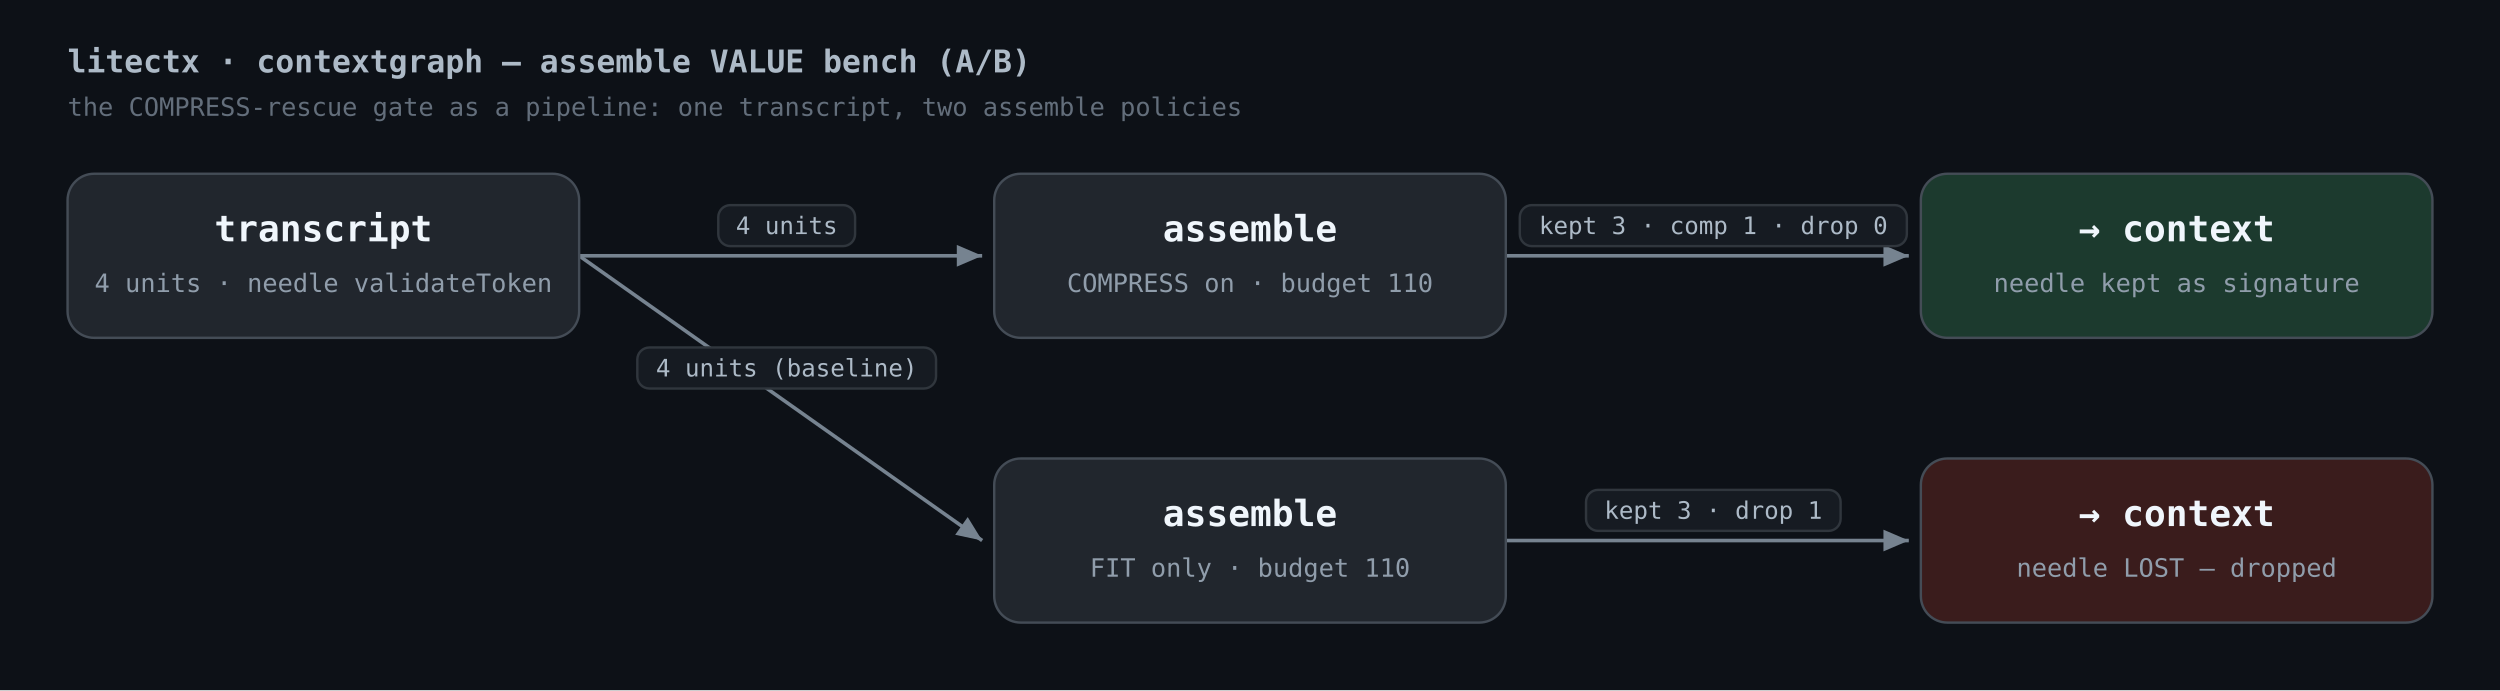
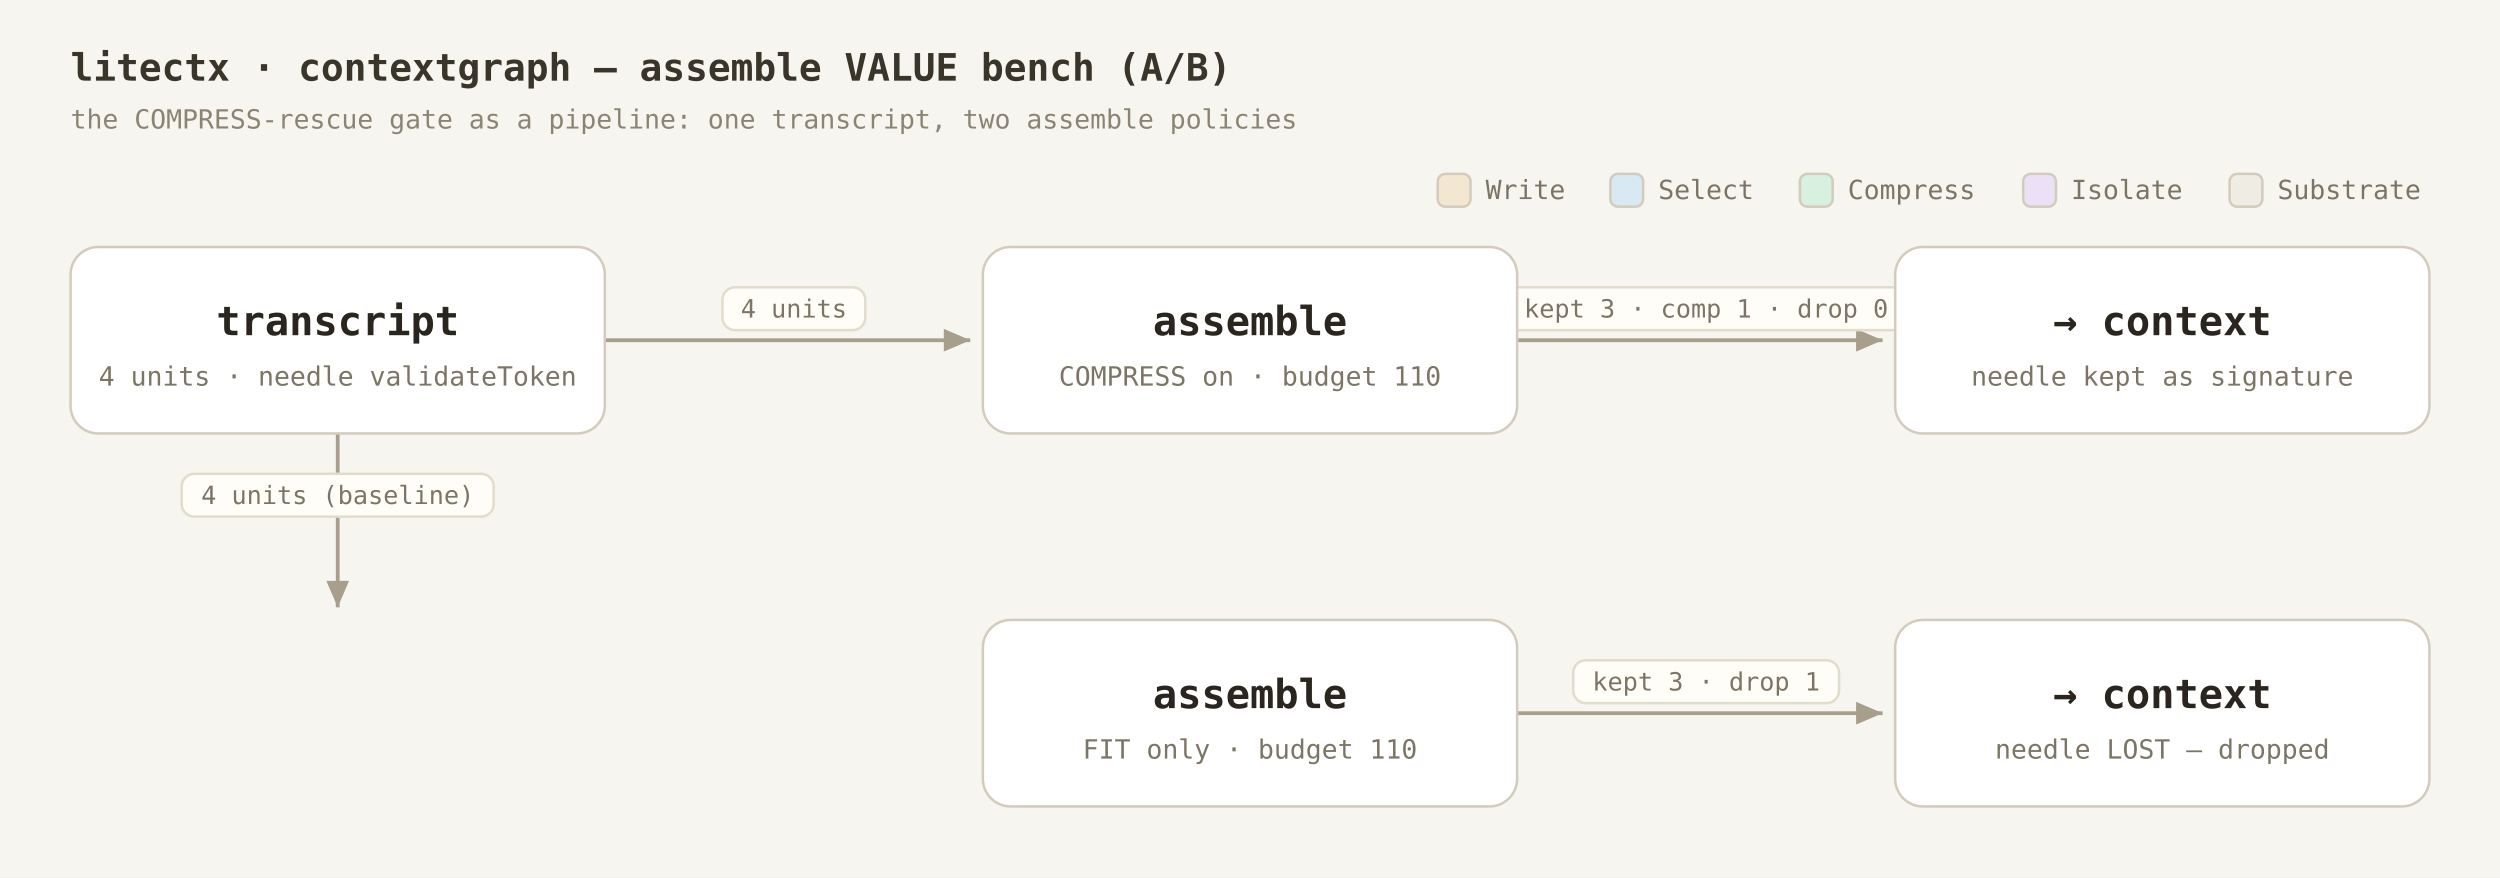
- <svg xmlns="http://www.w3.org/2000/svg" width="1036" height="286" viewBox="0 0 1036 286" font-family="ui-monospace, SFMono-Regular, Menlo, monospace">
-   <rect width="1036" height="286" fill="#0d1117" />
+ <svg xmlns="http://www.w3.org/2000/svg" width="992" height="348" viewBox="0 0 992 348" font-family="ui-monospace, SFMono-Regular, Menlo, monospace">
+   <rect width="992" height="348" fill="#f7f5ef" />
  <defs>
    <marker id="arrow" markerWidth="10" markerHeight="10" refX="7" refY="3" orient="auto">
-       <path d="M0,0 L7,3 L0,6 Z" fill="#768390" />
+       <path d="M0,0 L7,3 L0,6 Z" fill="#a79e8b" />
    </marker>
  </defs>
-   <text x="28" y="30" fill="#adbac7" font-size="13" font-weight="bold">litectx · contextgraph — assemble VALUE bench (A/B)</text>
-   <text x="28" y="48" fill="#636e7b" font-size="10.5">the COMPRESS-rescue gate as a pipeline: one transcript, two assemble policies</text>
-   <line x1="240" y1="106" x2="407" y2="106" stroke="#768390" stroke-width="1.5" marker-end="url(#arrow)" />
-   <rect x="297.65" y="85" width="56.7" height="17" rx="5" fill="#161b22" stroke="#30363d" />
-   <text x="326" y="97" fill="#adbac7" font-size="10" text-anchor="middle">4 units</text>
-   <line x1="624" y1="106" x2="791" y2="106" stroke="#768390" stroke-width="1.5" marker-end="url(#arrow)" />
-   <rect x="629.8" y="85" width="160.4" height="17" rx="5" fill="#161b22" stroke="#30363d" />
-   <text x="710" y="97" fill="#adbac7" font-size="10" text-anchor="middle">kept 3 · comp 1 · drop 0</text>
-   <line x1="240" y1="106" x2="407" y2="224" stroke="#768390" stroke-width="1.5" marker-end="url(#arrow)" />
-   <rect x="264.1" y="144" width="123.8" height="17" rx="5" fill="#161b22" stroke="#30363d" />
-   <text x="326" y="156" fill="#adbac7" font-size="10" text-anchor="middle">4 units (baseline)</text>
-   <line x1="624" y1="224" x2="791" y2="224" stroke="#768390" stroke-width="1.5" marker-end="url(#arrow)" />
-   <rect x="657.25" y="203" width="105.5" height="17" rx="5" fill="#161b22" stroke="#30363d" />
-   <text x="710" y="215" fill="#adbac7" font-size="10" text-anchor="middle">kept 3 · drop 1</text>
-   <rect x="28" y="72" width="212" height="68" rx="11" fill="#21262d" stroke="#444c56" />
-   <text x="134" y="100" fill="#f0f6fc" font-size="15" font-weight="bold" text-anchor="middle">transcript</text>
-   <text x="134" y="121" fill="#909dab" font-size="10.5" text-anchor="middle">4 units · needle validateToken</text>
-   <rect x="412" y="72" width="212" height="68" rx="11" fill="#21262d" stroke="#444c56" />
-   <text x="518" y="100" fill="#f0f6fc" font-size="15" font-weight="bold" text-anchor="middle">assemble</text>
-   <text x="518" y="121" fill="#909dab" font-size="10.5" text-anchor="middle">COMPRESS on · budget 110</text>
-   <rect x="796" y="72" width="212" height="68" rx="11" fill="#1c3a2e" stroke="#444c56" />
-   <text x="902" y="100" fill="#f0f6fc" font-size="15" font-weight="bold" text-anchor="middle">→ context</text>
-   <text x="902" y="121" fill="#909dab" font-size="10.5" text-anchor="middle">needle kept as signature</text>
-   <rect x="412" y="190" width="212" height="68" rx="11" fill="#21262d" stroke="#444c56" />
-   <text x="518" y="218" fill="#f0f6fc" font-size="15" font-weight="bold" text-anchor="middle">assemble</text>
-   <text x="518" y="239" fill="#909dab" font-size="10.5" text-anchor="middle">FIT only · budget 110</text>
-   <rect x="796" y="190" width="212" height="68" rx="11" fill="#3a1c1c" stroke="#444c56" />
-   <text x="902" y="218" fill="#f0f6fc" font-size="15" font-weight="bold" text-anchor="middle">→ context</text>
-   <text x="902" y="239" fill="#909dab" font-size="10.5" text-anchor="middle">needle LOST — dropped</text>
+   <text x="28" y="32" fill="#3a352b" font-size="15" font-weight="bold">litectx · contextgraph — assemble VALUE bench (A/B)</text>
+   <text x="28" y="51" fill="#8c8473" font-size="10.5">the COMPRESS-rescue gate as a pipeline: one transcript, two assemble policies</text>
+   <text x="903.7" y="79" fill="#7c7565" font-size="10.5">Substrate</text>
+   <rect x="884.7" y="69" width="13" height="13" rx="3" fill="#efece3" stroke="#d3ccbc" />
+   <text x="821.8" y="79" fill="#7c7565" font-size="10.5">Isolate</text>
+   <rect x="802.8" y="69" width="13" height="13" rx="3" fill="#ece0f6" stroke="#d3ccbc" />
+   <text x="733.2" y="79" fill="#7c7565" font-size="10.5">Compress</text>
+   <rect x="714.2" y="69" width="13" height="13" rx="3" fill="#d7f0e0" stroke="#d3ccbc" />
+   <text x="658" y="79" fill="#7c7565" font-size="10.5">Select</text>
+   <rect x="639" y="69" width="13" height="13" rx="3" fill="#d9e9f4" stroke="#d3ccbc" />
+   <text x="589.5" y="79" fill="#7c7565" font-size="10.5">Write</text>
+   <rect x="570.5" y="69" width="13" height="13" rx="3" fill="#f4e7d2" stroke="#d3ccbc" />
+   <line x1="240" y1="135" x2="385" y2="135" stroke="#a79e8b" stroke-width="1.5" marker-end="url(#arrow)" />
+   <rect x="286.65" y="114" width="56.7" height="17" rx="5" fill="#fffdf8" stroke="#e2dccc" />
+   <text x="315" y="126" fill="#7c7565" font-size="10" text-anchor="middle">4 units</text>
+   <line x1="602" y1="135" x2="747" y2="135" stroke="#a79e8b" stroke-width="1.5" marker-end="url(#arrow)" />
+   <rect x="596.8" y="114" width="160.4" height="17" rx="5" fill="#fffdf8" stroke="#e2dccc" />
+   <text x="677" y="126" fill="#7c7565" font-size="10" text-anchor="middle">kept 3 · comp 1 · drop 0</text>
+   <line x1="134" y1="172" x2="134" y2="241" stroke="#a79e8b" stroke-width="1.5" marker-end="url(#arrow)" />
+   <rect x="72.1" y="188" width="123.8" height="17" rx="5" fill="#fffdf8" stroke="#e2dccc" />
+   <text x="134" y="200" fill="#7c7565" font-size="10" text-anchor="middle">4 units (baseline)</text>
+   <line x1="602" y1="283" x2="747" y2="283" stroke="#a79e8b" stroke-width="1.5" marker-end="url(#arrow)" />
+   <rect x="624.25" y="262" width="105.5" height="17" rx="5" fill="#fffdf8" stroke="#e2dccc" />
+   <text x="677" y="274" fill="#7c7565" font-size="10" text-anchor="middle">kept 3 · drop 1</text>
+   <rect x="28" y="98" width="212" height="74" rx="11" fill="#ffffff" stroke="#d3ccbc" />
+   <text x="134" y="133" fill="#2a261f" font-size="16" font-weight="bold" text-anchor="middle">transcript</text>
+   <text x="134" y="153" fill="#7c7565" font-size="10.5" text-anchor="middle">4 units · needle validateToken</text>
+   <rect x="390" y="98" width="212" height="74" rx="11" fill="#ffffff" stroke="#d3ccbc" />
+   <text x="496" y="133" fill="#2a261f" font-size="16" font-weight="bold" text-anchor="middle">assemble</text>
+   <text x="496" y="153" fill="#7c7565" font-size="10.5" text-anchor="middle">COMPRESS on · budget 110</text>
+   <rect x="752" y="98" width="212" height="74" rx="11" fill="#ffffff" stroke="#d3ccbc" />
+   <text x="858" y="133" fill="#2a261f" font-size="16" font-weight="bold" text-anchor="middle">→ context</text>
+   <text x="858" y="153" fill="#7c7565" font-size="10.5" text-anchor="middle">needle kept as signature</text>
+   <rect x="390" y="246" width="212" height="74" rx="11" fill="#ffffff" stroke="#d3ccbc" />
+   <text x="496" y="281" fill="#2a261f" font-size="16" font-weight="bold" text-anchor="middle">assemble</text>
+   <text x="496" y="301" fill="#7c7565" font-size="10.5" text-anchor="middle">FIT only · budget 110</text>
+   <rect x="752" y="246" width="212" height="74" rx="11" fill="#ffffff" stroke="#d3ccbc" />
+   <text x="858" y="281" fill="#2a261f" font-size="16" font-weight="bold" text-anchor="middle">→ context</text>
+   <text x="858" y="301" fill="#7c7565" font-size="10.5" text-anchor="middle">needle LOST — dropped</text>
</svg>
